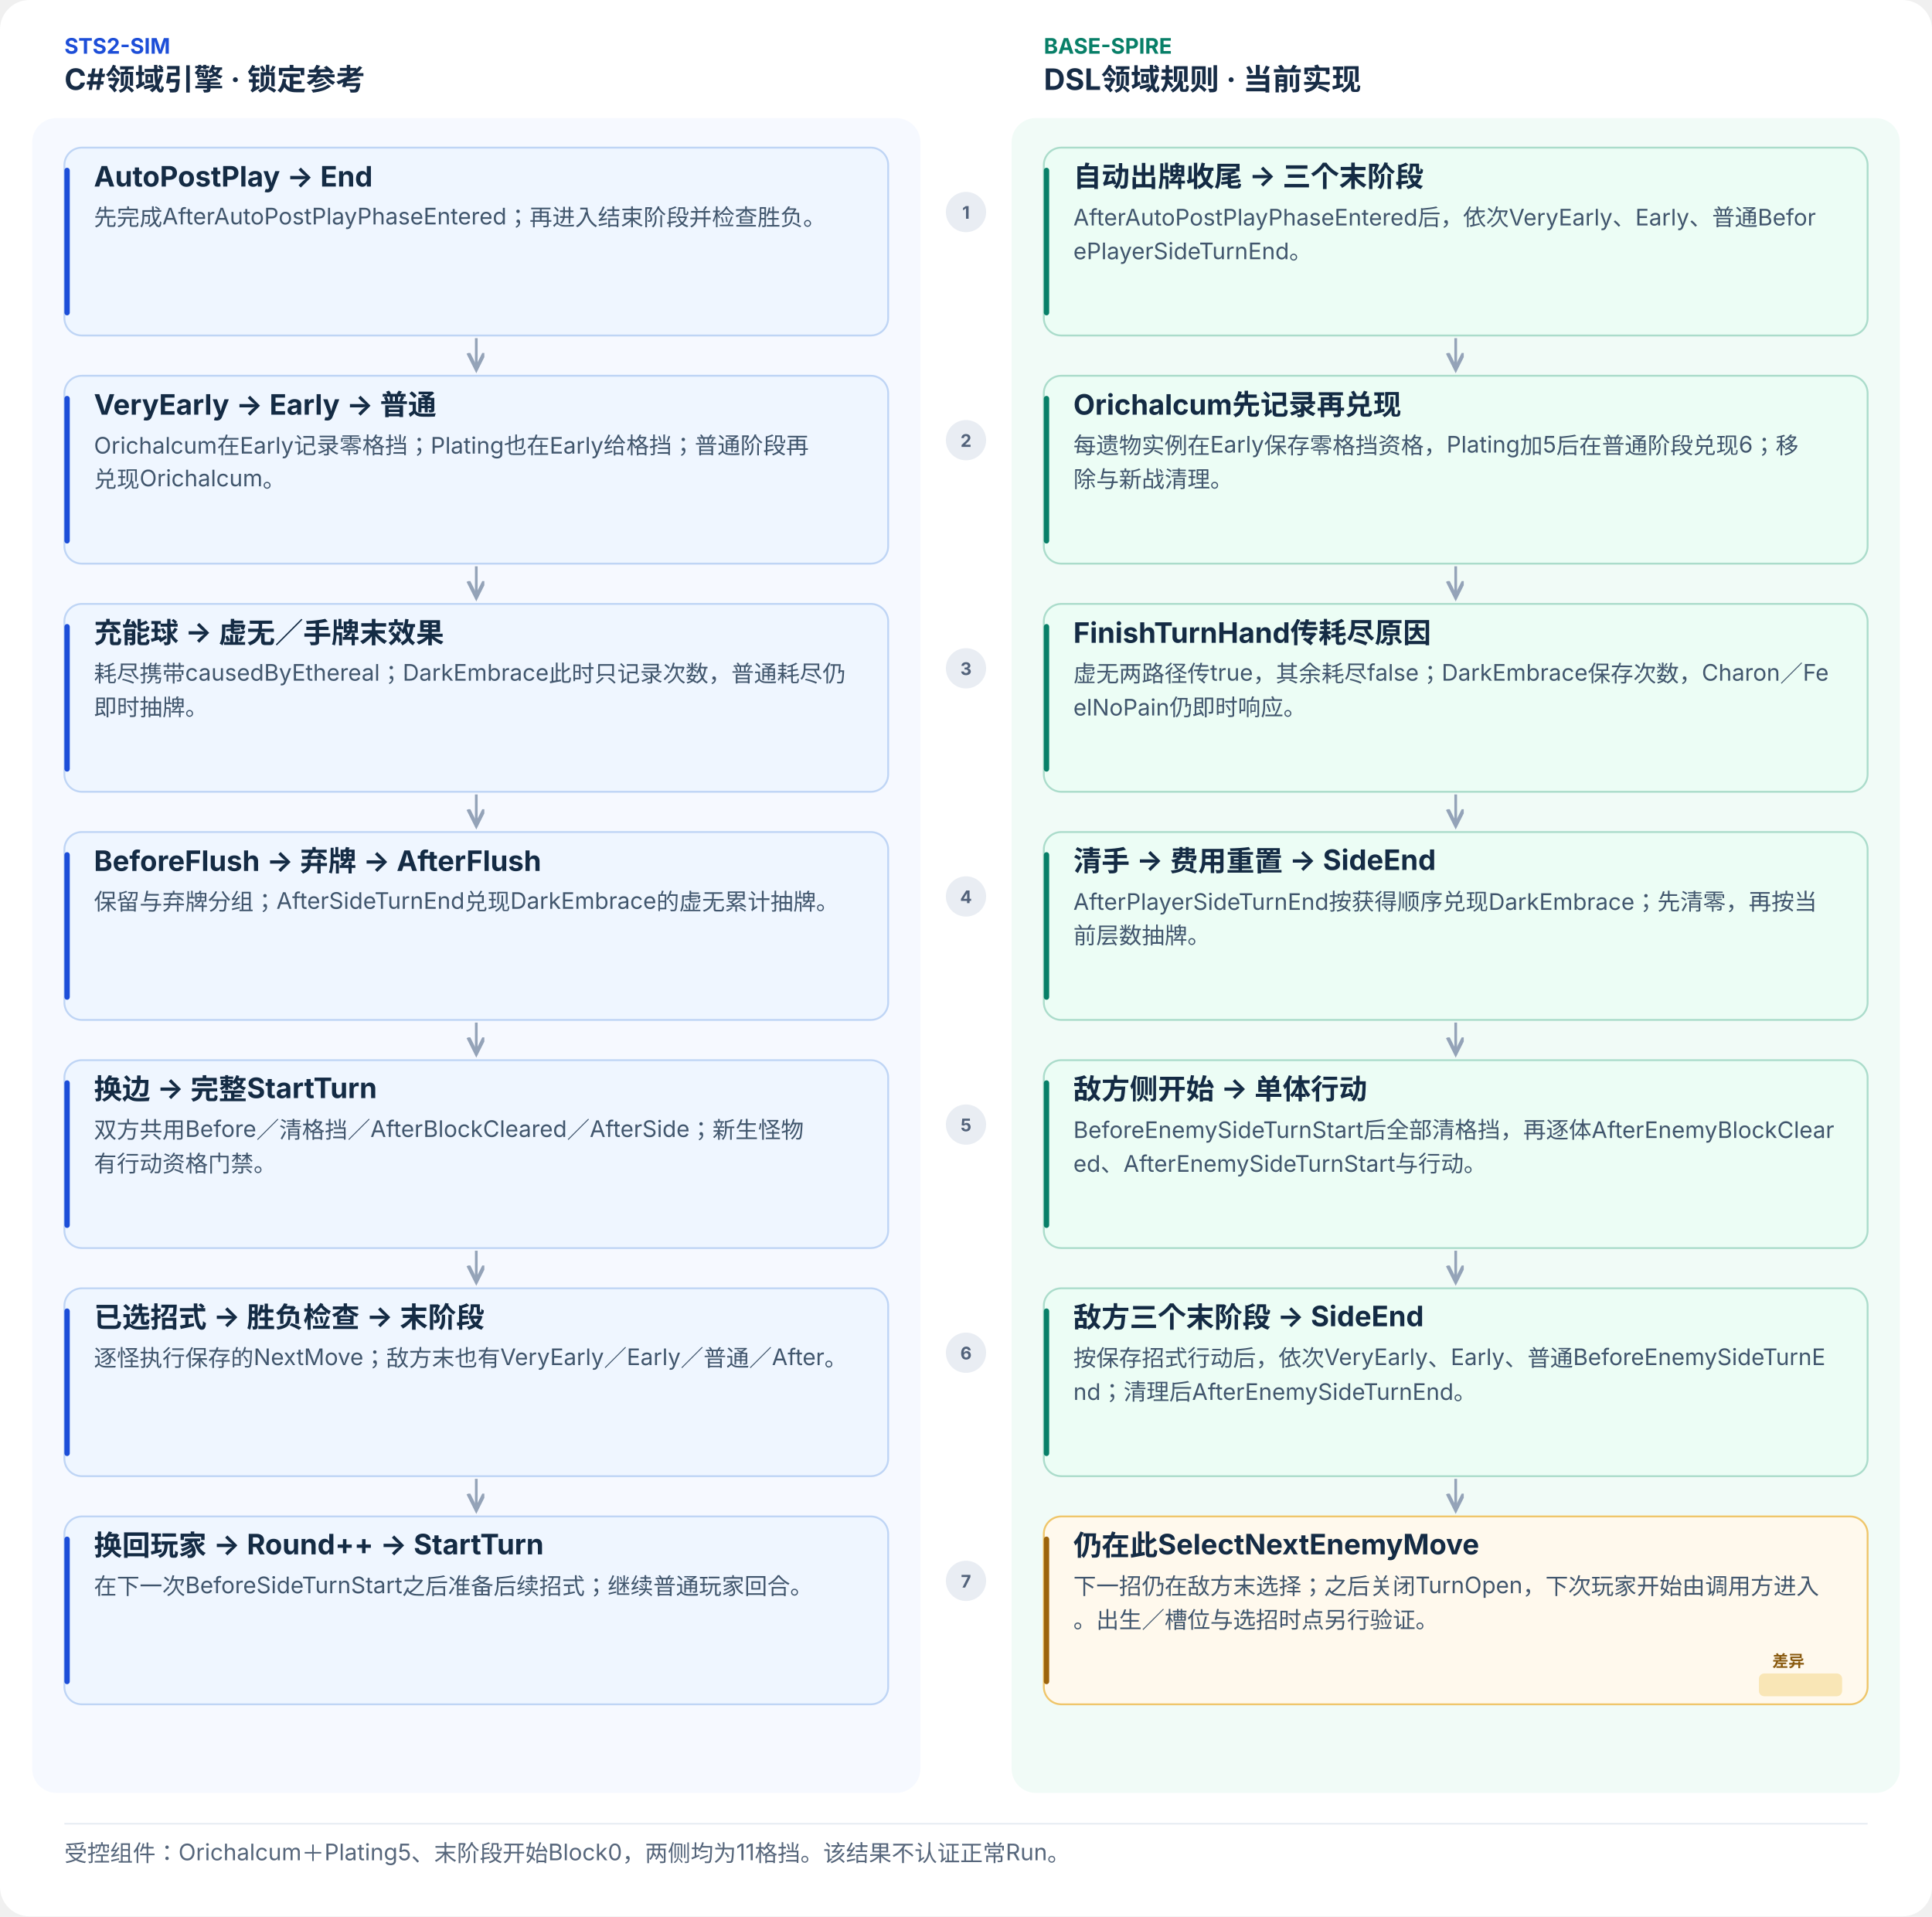
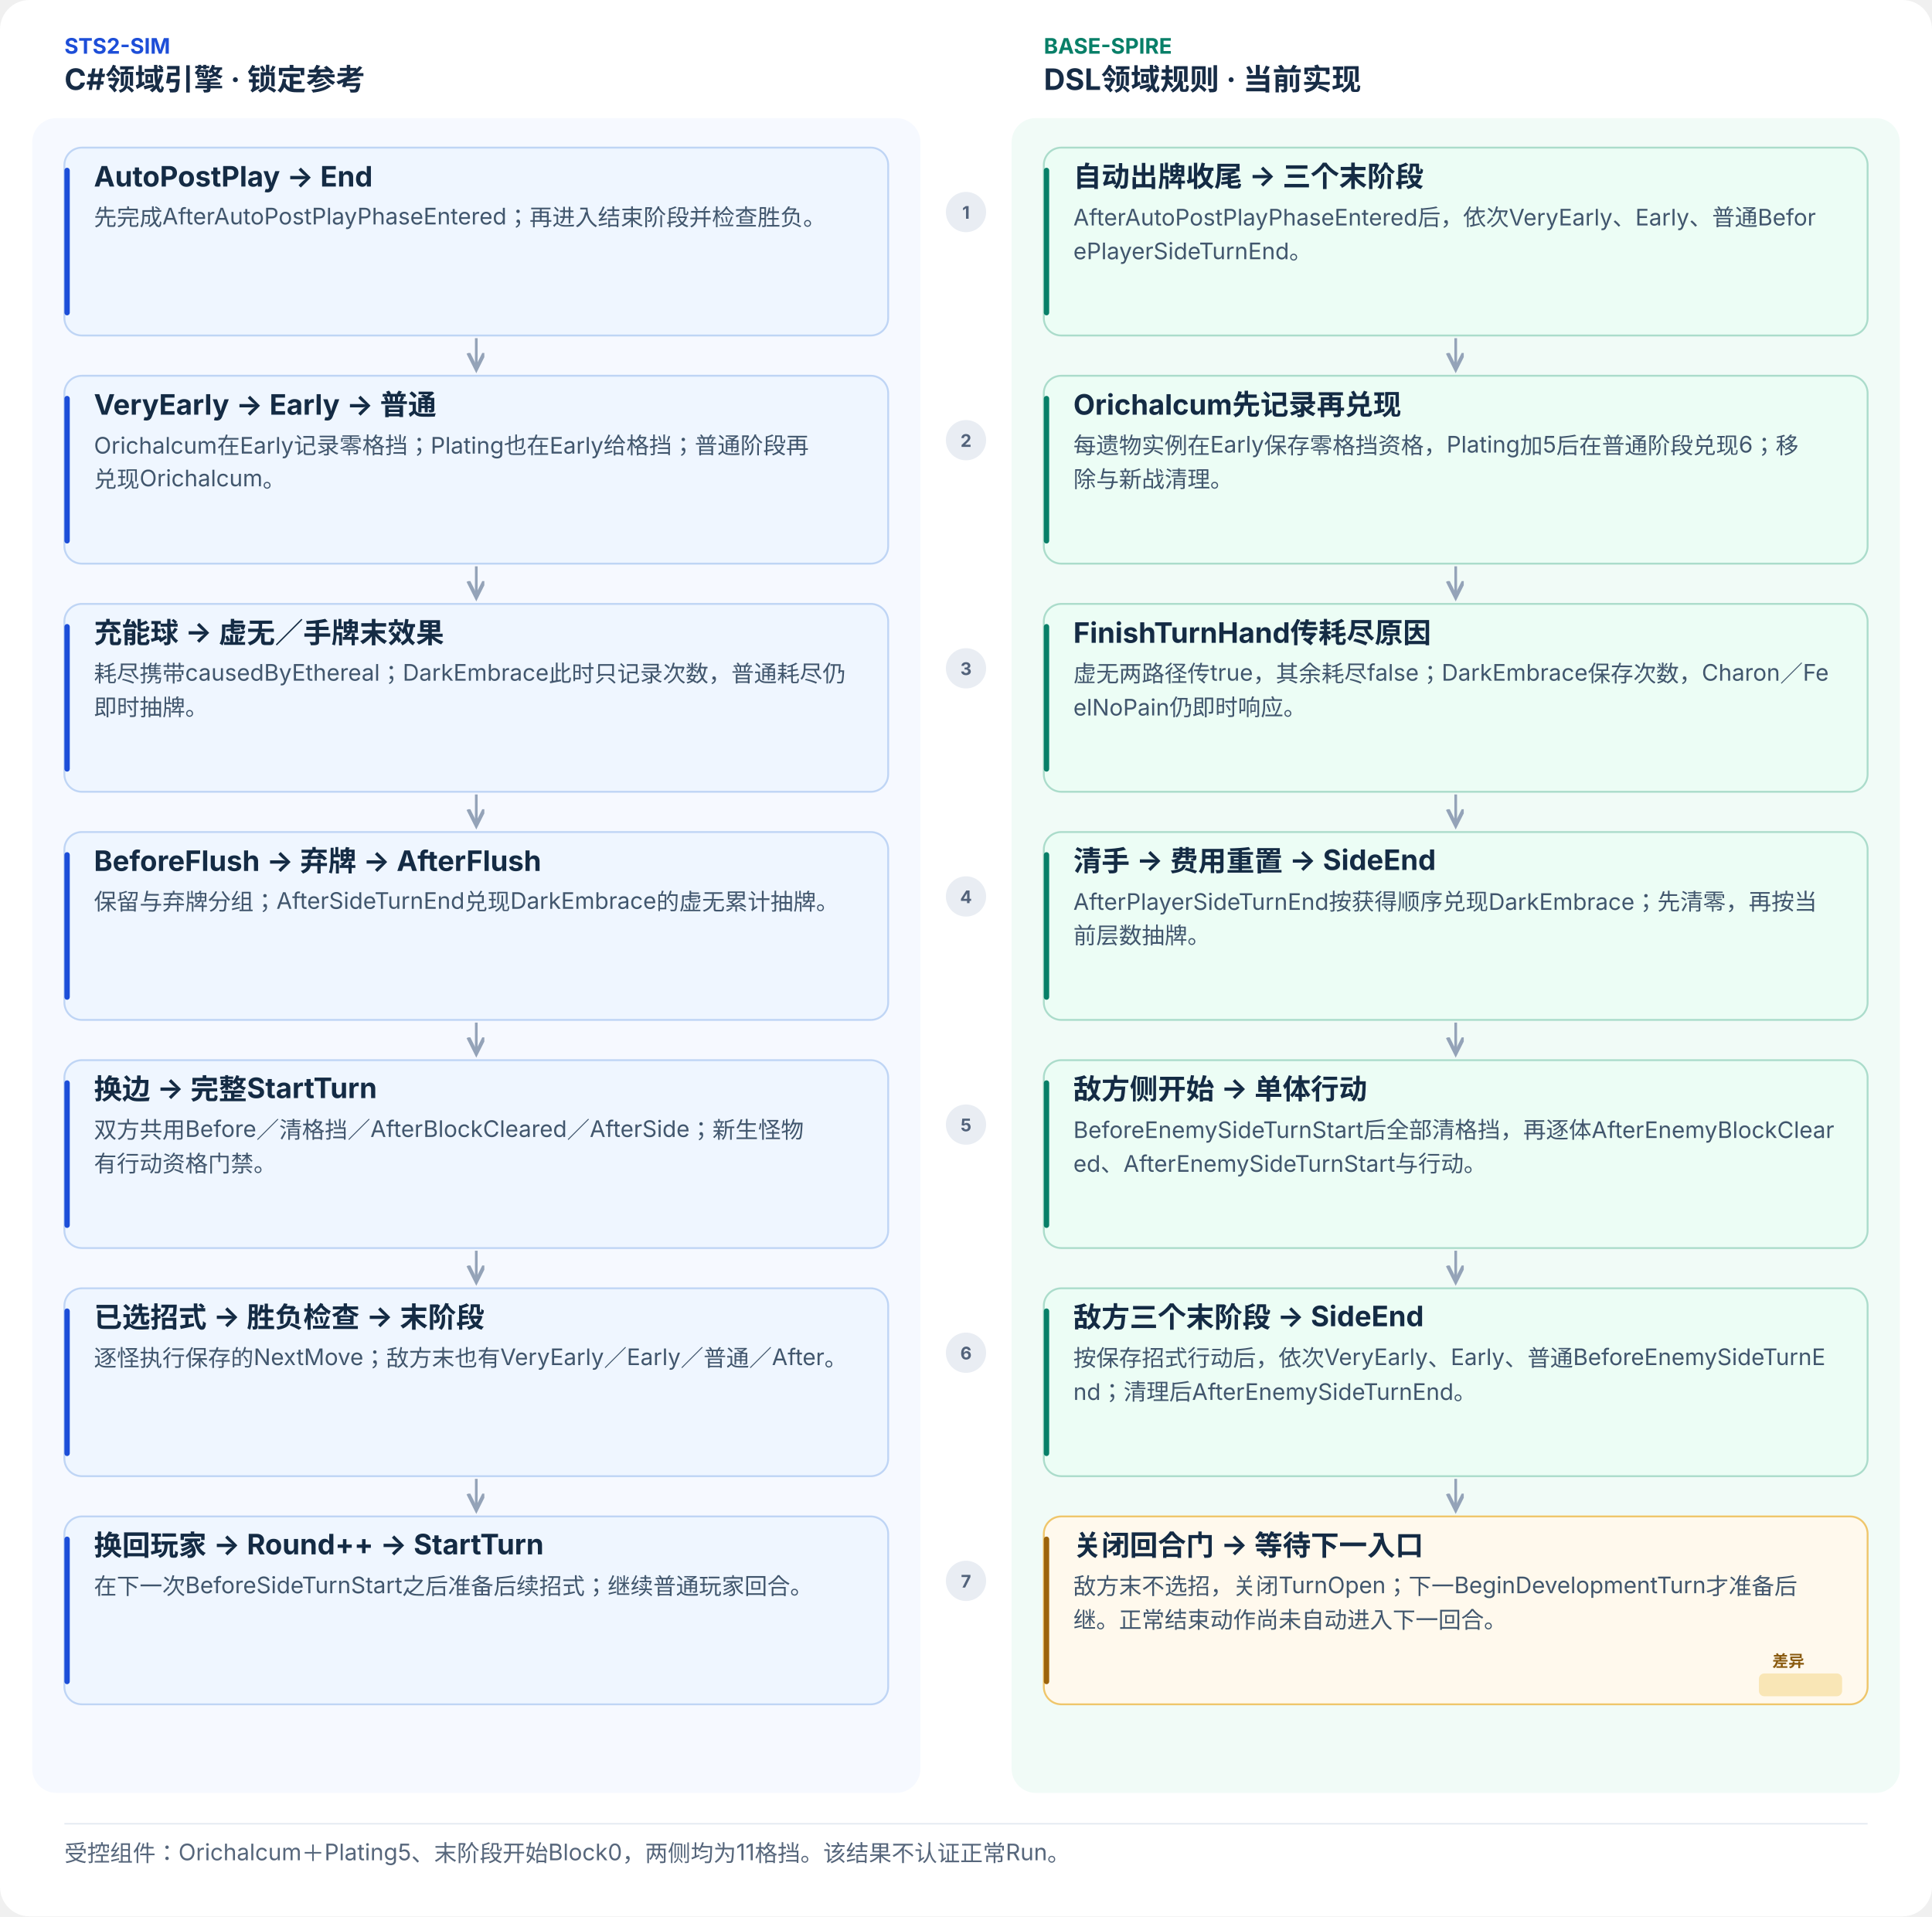
<svg xmlns="http://www.w3.org/2000/svg" viewBox="0 0 1440 1428" role="img" aria-labelledby="title-turn-end desc-turn-end" style="font-family:Inter,Segoe UI,Microsoft YaHei,system-ui,sans-serif">
  <defs>
    <marker id="arrow-turn-end" markerWidth="8" markerHeight="8" refX="6" refY="3" orient="auto">
      <path d="M0,0 L6,3 L0,6" fill="none" stroke="#94a3b8" stroke-width="1.4" />
    </marker>
  </defs>
  <rect width="1440" height="1428" rx="22" fill="#ffffff" />
  <rect x="24" y="88" width="662" height="1248" rx="18" fill="#f6f9ff" />
  <rect x="754" y="88" width="662" height="1248" rx="18" fill="#f1fbf7" />
  <text x="48" y="40" font-size="16" font-weight="700" fill="#1d4ed8">
    <tspan x="48" dy="0">STS2-SIM</tspan>
  </text>
  <text x="48" y="67" font-size="22" font-weight="650" fill="#172c46">
    <tspan x="48" dy="0">C#领域引擎 · 锁定参考</tspan>
  </text>
  <text x="778" y="40" font-size="16" font-weight="700" fill="#087f68">
    <tspan x="778" dy="0">BASE-SPIRE</tspan>
  </text>
  <text x="778" y="67" font-size="22" font-weight="650" fill="#172c46">
    <tspan x="778" dy="0">DSL领域规则 · 当前实现</tspan>
  </text>
  <circle cx="720" cy="158" r="15" fill="#e9edf3" />
  <text text-anchor="middle" x="720" y="163" font-size="13" font-weight="650" fill="#52627a">
    <tspan x="720" dy="0">1</tspan>
  </text>
  <g class="node" data-key="turn-end-source-0" data-diff="false" tabindex="0" role="button" aria-label="AutoPostPlay → End，查看说明和源码">
    <rect x="48" y="110" width="614" height="140" rx="13" fill="#eff6ff" stroke="#bfd5f5" stroke-width="1.4" />
    <rect x="48" y="125" width="4" height="110" rx="2" fill="#1d4ed8" />
    <text x="70" y="139" font-size="21" font-weight="650" fill="#142b44">
      <tspan x="70" dy="0">AutoPostPlay → End</tspan>
    </text>
    <text x="70" y="168" font-size="17" font-weight="400" fill="#41566d">
      <tspan x="70" dy="0">先完成AfterAutoPostPlayPhaseEntered；再进入结束阶段并检查胜负。</tspan>
    </text>
  </g>
  <g class="node" data-key="turn-end-current-0" data-diff="false" tabindex="0" role="button" aria-label="自动出牌收尾 → 三个末阶段，查看说明和源码">
    <rect x="778" y="110" width="614" height="140" rx="13" fill="#ecfdf5" stroke="#abdccb" stroke-width="1.4" />
    <rect x="778" y="125" width="4" height="110" rx="2" fill="#087f68" />
    <text x="800" y="139" font-size="21" font-weight="650" fill="#142b44">
      <tspan x="800" dy="0">自动出牌收尾 → 三个末阶段</tspan>
    </text>
    <text x="800" y="168" font-size="17" font-weight="400" fill="#41566d">
      <tspan x="800" dy="0">AfterAutoPostPlayPhaseEntered后，依次VeryEarly、Early、普通Befor</tspan>
      <tspan x="800" dy="25.16">ePlayerSideTurnEnd。</tspan>
    </text>
  </g>
  <path d="M355,252 V275" fill="none" stroke="#94a3b8" stroke-width="2" marker-end="url(#arrow-turn-end)" />
  <path d="M1085,252 V275" fill="none" stroke="#94a3b8" stroke-width="2" marker-end="url(#arrow-turn-end)" />
  <circle cx="720" cy="328" r="15" fill="#e9edf3" />
  <text text-anchor="middle" x="720" y="333" font-size="13" font-weight="650" fill="#52627a">
    <tspan x="720" dy="0">2</tspan>
  </text>
  <g class="node" data-key="turn-end-source-1" data-diff="false" tabindex="0" role="button" aria-label="VeryEarly → Early → 普通，查看说明和源码">
    <rect x="48" y="280" width="614" height="140" rx="13" fill="#eff6ff" stroke="#bfd5f5" stroke-width="1.4" />
    <rect x="48" y="295" width="4" height="110" rx="2" fill="#1d4ed8" />
    <text x="70" y="309" font-size="21" font-weight="650" fill="#142b44">
      <tspan x="70" dy="0">VeryEarly → Early → 普通</tspan>
    </text>
    <text x="70" y="338" font-size="17" font-weight="400" fill="#41566d">
      <tspan x="70" dy="0">Orichalcum在Early记录零格挡；Plating也在Early给格挡；普通阶段再</tspan>
      <tspan x="70" dy="25.16">兑现Orichalcum。</tspan>
    </text>
  </g>
  <g class="node" data-key="turn-end-current-1" data-diff="false" tabindex="0" role="button" aria-label="Orichalcum先记录再兑现，查看说明和源码">
    <rect x="778" y="280" width="614" height="140" rx="13" fill="#ecfdf5" stroke="#abdccb" stroke-width="1.4" />
    <rect x="778" y="295" width="4" height="110" rx="2" fill="#087f68" />
    <text x="800" y="309" font-size="21" font-weight="650" fill="#142b44">
      <tspan x="800" dy="0">Orichalcum先记录再兑现</tspan>
    </text>
    <text x="800" y="338" font-size="17" font-weight="400" fill="#41566d">
      <tspan x="800" dy="0">每遗物实例在Early保存零格挡资格，Plating加5后在普通阶段兑现6；移</tspan>
      <tspan x="800" dy="25.16">除与新战清理。</tspan>
    </text>
  </g>
  <path d="M355,422 V445" fill="none" stroke="#94a3b8" stroke-width="2" marker-end="url(#arrow-turn-end)" />
  <path d="M1085,422 V445" fill="none" stroke="#94a3b8" stroke-width="2" marker-end="url(#arrow-turn-end)" />
  <circle cx="720" cy="498" r="15" fill="#e9edf3" />
  <text text-anchor="middle" x="720" y="503" font-size="13" font-weight="650" fill="#52627a">
    <tspan x="720" dy="0">3</tspan>
  </text>
  <g class="node" data-key="turn-end-source-2" data-diff="false" tabindex="0" role="button" aria-label="充能球 → 虚无／手牌末效果，查看说明和源码">
    <rect x="48" y="450" width="614" height="140" rx="13" fill="#eff6ff" stroke="#bfd5f5" stroke-width="1.4" />
    <rect x="48" y="465" width="4" height="110" rx="2" fill="#1d4ed8" />
    <text x="70" y="479" font-size="21" font-weight="650" fill="#142b44">
      <tspan x="70" dy="0">充能球 → 虚无／手牌末效果</tspan>
    </text>
    <text x="70" y="508" font-size="17" font-weight="400" fill="#41566d">
      <tspan x="70" dy="0">耗尽携带causedByEthereal；DarkEmbrace此时只记录次数，普通耗尽仍</tspan>
      <tspan x="70" dy="25.16">即时抽牌。</tspan>
    </text>
  </g>
  <g class="node" data-key="turn-end-current-2" data-diff="false" tabindex="0" role="button" aria-label="FinishTurnHand传耗尽原因，查看说明和源码">
    <rect x="778" y="450" width="614" height="140" rx="13" fill="#ecfdf5" stroke="#abdccb" stroke-width="1.4" />
    <rect x="778" y="465" width="4" height="110" rx="2" fill="#087f68" />
    <text x="800" y="479" font-size="21" font-weight="650" fill="#142b44">
      <tspan x="800" dy="0">FinishTurnHand传耗尽原因</tspan>
    </text>
    <text x="800" y="508" font-size="17" font-weight="400" fill="#41566d">
      <tspan x="800" dy="0">虚无两路径传true，其余耗尽false；DarkEmbrace保存次数，Charon／Fe</tspan>
      <tspan x="800" dy="25.16">elNoPain仍即时响应。</tspan>
    </text>
  </g>
  <path d="M355,592 V615" fill="none" stroke="#94a3b8" stroke-width="2" marker-end="url(#arrow-turn-end)" />
  <path d="M1085,592 V615" fill="none" stroke="#94a3b8" stroke-width="2" marker-end="url(#arrow-turn-end)" />
  <circle cx="720" cy="668" r="15" fill="#e9edf3" />
  <text text-anchor="middle" x="720" y="673" font-size="13" font-weight="650" fill="#52627a">
    <tspan x="720" dy="0">4</tspan>
  </text>
  <g class="node" data-key="turn-end-source-3" data-diff="false" tabindex="0" role="button" aria-label="BeforeFlush → 弃牌 → AfterFlush，查看说明和源码">
    <rect x="48" y="620" width="614" height="140" rx="13" fill="#eff6ff" stroke="#bfd5f5" stroke-width="1.4" />
    <rect x="48" y="635" width="4" height="110" rx="2" fill="#1d4ed8" />
    <text x="70" y="649" font-size="21" font-weight="650" fill="#142b44">
      <tspan x="70" dy="0">BeforeFlush → 弃牌 → AfterFlush</tspan>
    </text>
    <text x="70" y="678" font-size="17" font-weight="400" fill="#41566d">
      <tspan x="70" dy="0">保留与弃牌分组；AfterSideTurnEnd兑现DarkEmbrace的虚无累计抽牌。</tspan>
    </text>
  </g>
  <g class="node" data-key="turn-end-current-3" data-diff="false" tabindex="0" role="button" aria-label="清手 → 费用重置 → SideEnd，查看说明和源码">
    <rect x="778" y="620" width="614" height="140" rx="13" fill="#ecfdf5" stroke="#abdccb" stroke-width="1.4" />
    <rect x="778" y="635" width="4" height="110" rx="2" fill="#087f68" />
    <text x="800" y="649" font-size="21" font-weight="650" fill="#142b44">
      <tspan x="800" dy="0">清手 → 费用重置 → SideEnd</tspan>
    </text>
    <text x="800" y="678" font-size="17" font-weight="400" fill="#41566d">
      <tspan x="800" dy="0">AfterPlayerSideTurnEnd按获得顺序兑现DarkEmbrace；先清零，再按当</tspan>
      <tspan x="800" dy="25.16">前层数抽牌。</tspan>
    </text>
  </g>
  <path d="M355,762 V785" fill="none" stroke="#94a3b8" stroke-width="2" marker-end="url(#arrow-turn-end)" />
  <path d="M1085,762 V785" fill="none" stroke="#94a3b8" stroke-width="2" marker-end="url(#arrow-turn-end)" />
  <circle cx="720" cy="838" r="15" fill="#e9edf3" />
  <text text-anchor="middle" x="720" y="843" font-size="13" font-weight="650" fill="#52627a">
    <tspan x="720" dy="0">5</tspan>
  </text>
  <g class="node" data-key="turn-end-source-4" data-diff="false" tabindex="0" role="button" aria-label="换边 → 完整StartTurn，查看说明和源码">
    <rect x="48" y="790" width="614" height="140" rx="13" fill="#eff6ff" stroke="#bfd5f5" stroke-width="1.4" />
    <rect x="48" y="805" width="4" height="110" rx="2" fill="#1d4ed8" />
    <text x="70" y="819" font-size="21" font-weight="650" fill="#142b44">
      <tspan x="70" dy="0">换边 → 完整StartTurn</tspan>
    </text>
    <text x="70" y="848" font-size="17" font-weight="400" fill="#41566d">
      <tspan x="70" dy="0">双方共用Before／清格挡／AfterBlockCleared／AfterSide；新生怪物</tspan>
      <tspan x="70" dy="25.16">有行动资格门禁。</tspan>
    </text>
  </g>
  <g class="node" data-key="turn-end-current-4" data-diff="false" tabindex="0" role="button" aria-label="敌方侧开始 → 单体行动，查看说明和源码">
    <rect x="778" y="790" width="614" height="140" rx="13" fill="#ecfdf5" stroke="#abdccb" stroke-width="1.4" />
    <rect x="778" y="805" width="4" height="110" rx="2" fill="#087f68" />
    <text x="800" y="819" font-size="21" font-weight="650" fill="#142b44">
      <tspan x="800" dy="0">敌方侧开始 → 单体行动</tspan>
    </text>
    <text x="800" y="848" font-size="17" font-weight="400" fill="#41566d">
      <tspan x="800" dy="0">BeforeEnemySideTurnStart后全部清格挡，再逐体AfterEnemyBlockClear</tspan>
      <tspan x="800" dy="25.16">ed、AfterEnemySideTurnStart与行动。</tspan>
    </text>
  </g>
  <path d="M355,932 V955" fill="none" stroke="#94a3b8" stroke-width="2" marker-end="url(#arrow-turn-end)" />
  <path d="M1085,932 V955" fill="none" stroke="#94a3b8" stroke-width="2" marker-end="url(#arrow-turn-end)" />
  <circle cx="720" cy="1008" r="15" fill="#e9edf3" />
  <text text-anchor="middle" x="720" y="1013" font-size="13" font-weight="650" fill="#52627a">
    <tspan x="720" dy="0">6</tspan>
  </text>
  <g class="node" data-key="turn-end-source-5" data-diff="false" tabindex="0" role="button" aria-label="已选招式 → 胜负检查 → 末阶段，查看说明和源码">
    <rect x="48" y="960" width="614" height="140" rx="13" fill="#eff6ff" stroke="#bfd5f5" stroke-width="1.4" />
    <rect x="48" y="975" width="4" height="110" rx="2" fill="#1d4ed8" />
    <text x="70" y="989" font-size="21" font-weight="650" fill="#142b44">
      <tspan x="70" dy="0">已选招式 → 胜负检查 → 末阶段</tspan>
    </text>
    <text x="70" y="1018" font-size="17" font-weight="400" fill="#41566d">
      <tspan x="70" dy="0">逐怪执行保存的NextMove；敌方末也有VeryEarly／Early／普通／After。</tspan>
    </text>
  </g>
  <g class="node" data-key="turn-end-current-5" data-diff="false" tabindex="0" role="button" aria-label="敌方三个末阶段 → SideEnd，查看说明和源码">
    <rect x="778" y="960" width="614" height="140" rx="13" fill="#ecfdf5" stroke="#abdccb" stroke-width="1.4" />
    <rect x="778" y="975" width="4" height="110" rx="2" fill="#087f68" />
    <text x="800" y="989" font-size="21" font-weight="650" fill="#142b44">
      <tspan x="800" dy="0">敌方三个末阶段 → SideEnd</tspan>
    </text>
    <text x="800" y="1018" font-size="17" font-weight="400" fill="#41566d">
      <tspan x="800" dy="0">按保存招式行动后，依次VeryEarly、Early、普通BeforeEnemySideTurnE</tspan>
      <tspan x="800" dy="25.16">nd；清理后AfterEnemySideTurnEnd。</tspan>
    </text>
  </g>
  <path d="M355,1102 V1125" fill="none" stroke="#94a3b8" stroke-width="2" marker-end="url(#arrow-turn-end)" />
  <path d="M1085,1102 V1125" fill="none" stroke="#94a3b8" stroke-width="2" marker-end="url(#arrow-turn-end)" />
  <circle cx="720" cy="1178" r="15" fill="#e9edf3" />
  <text text-anchor="middle" x="720" y="1183" font-size="13" font-weight="650" fill="#52627a">
    <tspan x="720" dy="0">7</tspan>
  </text>
  <g class="node" data-key="turn-end-source-6" data-diff="false" tabindex="0" role="button" aria-label="换回玩家 → Round++ → StartTurn，查看说明和源码">
    <rect x="48" y="1130" width="614" height="140" rx="13" fill="#eff6ff" stroke="#bfd5f5" stroke-width="1.4" />
    <rect x="48" y="1145" width="4" height="110" rx="2" fill="#1d4ed8" />
    <text x="70" y="1159" font-size="21" font-weight="650" fill="#142b44">
      <tspan x="70" dy="0">换回玩家 → Round++ → StartTurn</tspan>
    </text>
    <text x="70" y="1188" font-size="17" font-weight="400" fill="#41566d">
      <tspan x="70" dy="0">在下一次BeforeSideTurnStart之后准备后续招式；继续普通玩家回合。</tspan>
    </text>
  </g>
-   <g class="node" data-key="turn-end-current-6" data-diff="true" tabindex="0" role="button" aria-label="仍在此SelectNextEnemyMove，查看说明和源码">
+   <g class="node" data-key="turn-end-current-6" data-diff="true" tabindex="0" role="button" aria-label="关闭回合门 → 等待下一入口，查看说明和源码">
    <rect x="778" y="1130" width="614" height="140" rx="13" fill="#fff9ed" stroke="#efc66b" stroke-width="1.4" />
    <rect x="778" y="1145" width="4" height="110" rx="2" fill="#9c640c" />
    <text x="800" y="1159" font-size="21" font-weight="650" fill="#142b44">
-       <tspan x="800" dy="0">仍在此SelectNextEnemyMove</tspan>
+       <tspan x="800" dy="0">关闭回合门 → 等待下一入口</tspan>
    </text>
    <text x="800" y="1188" font-size="17" font-weight="400" fill="#41566d">
-       <tspan x="800" dy="0">下一招仍在敌方末选择；之后关闭TurnOpen，下次玩家开始由调用方进入</tspan>
-       <tspan x="800" dy="25.16">。出生／槽位与选招时点另行验证。</tspan>
+       <tspan x="800" dy="0">敌方末不选招，关闭TurnOpen；下一BeginDevelopmentTurn才准备后</tspan>
+       <tspan x="800" dy="25.16">继。正常结束动作尚未自动进入下一回合。</tspan>
    </text>
    <rect x="1311" y="1247" width="62" height="17" rx="4" fill="#f9e6b6" />
    <text x="1321" y="1242" font-size="12" font-weight="650" fill="#8a5b10">
      <tspan x="1321" dy="0">差异</tspan>
    </text>
  </g>
  <path d="M48,1359 H1392" stroke="#e2e8f0" />
  <text x="48" y="1387" font-size="17" font-weight="400" fill="#56667b">
    <tspan x="48" dy="0">受控组件：Orichalcum＋Plating5、末阶段开始Block0，两侧均为11格挡。该结果不认证正常Run。</tspan>
  </text>
</svg>
